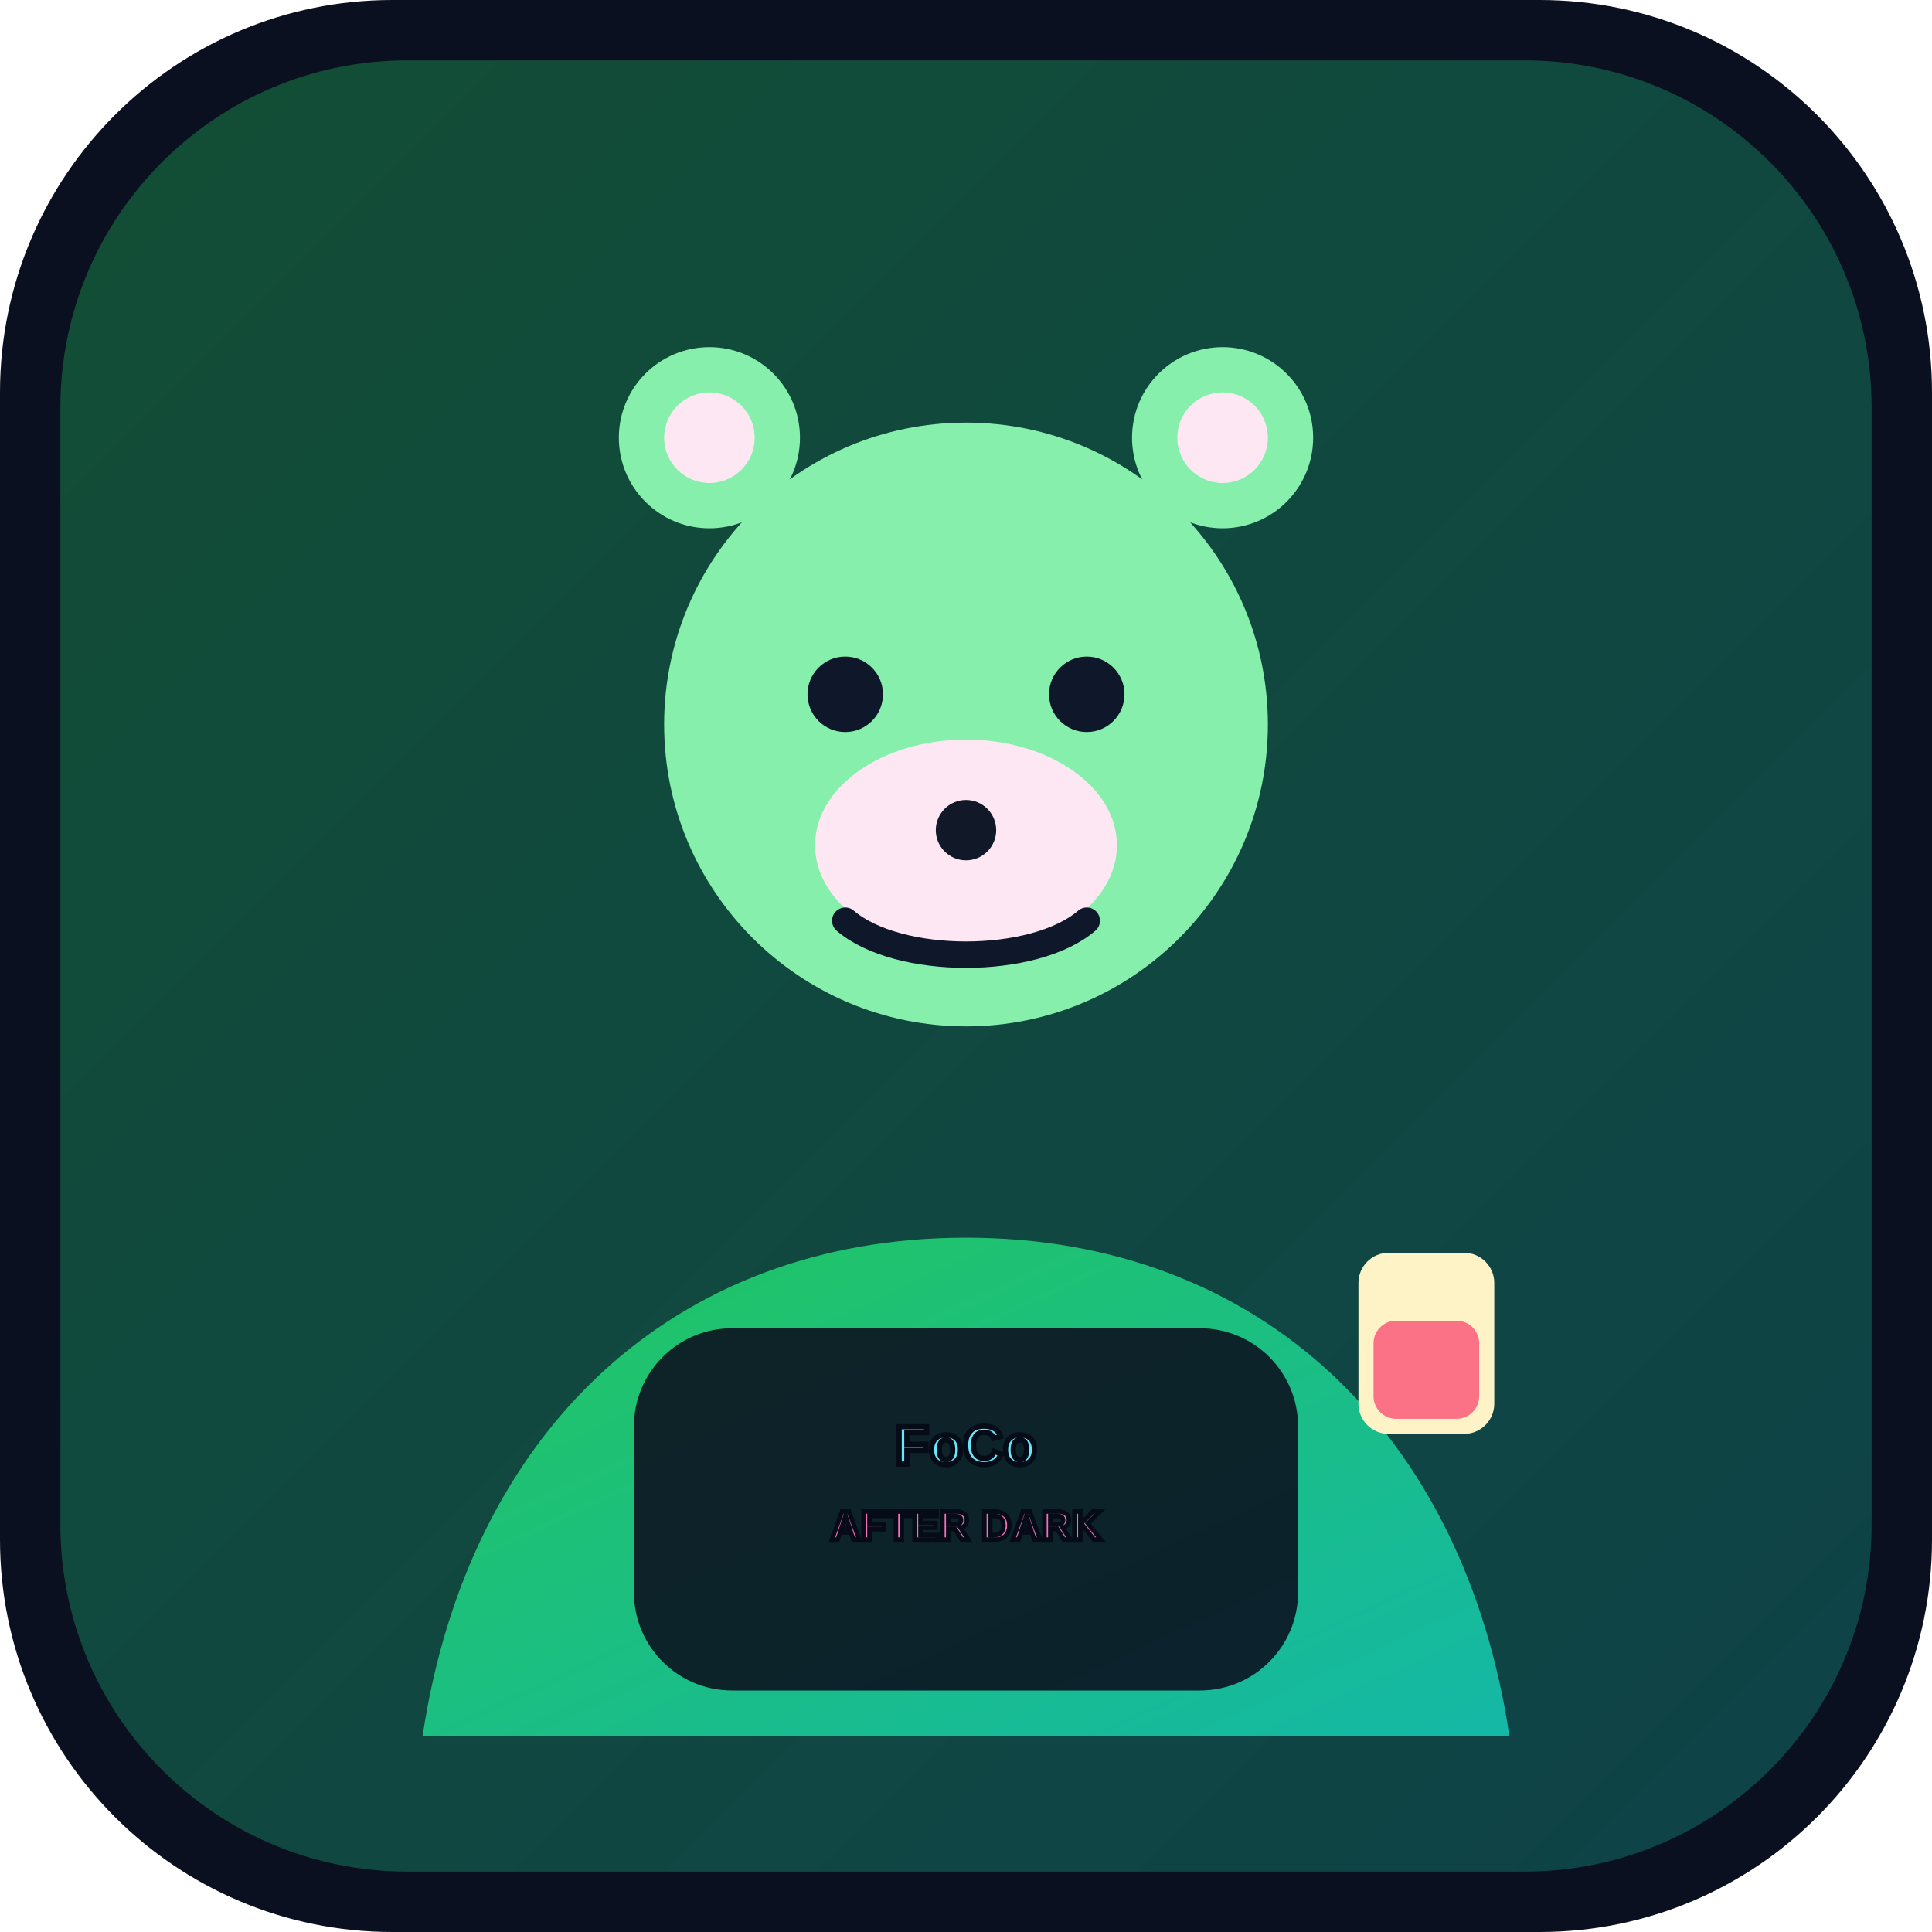
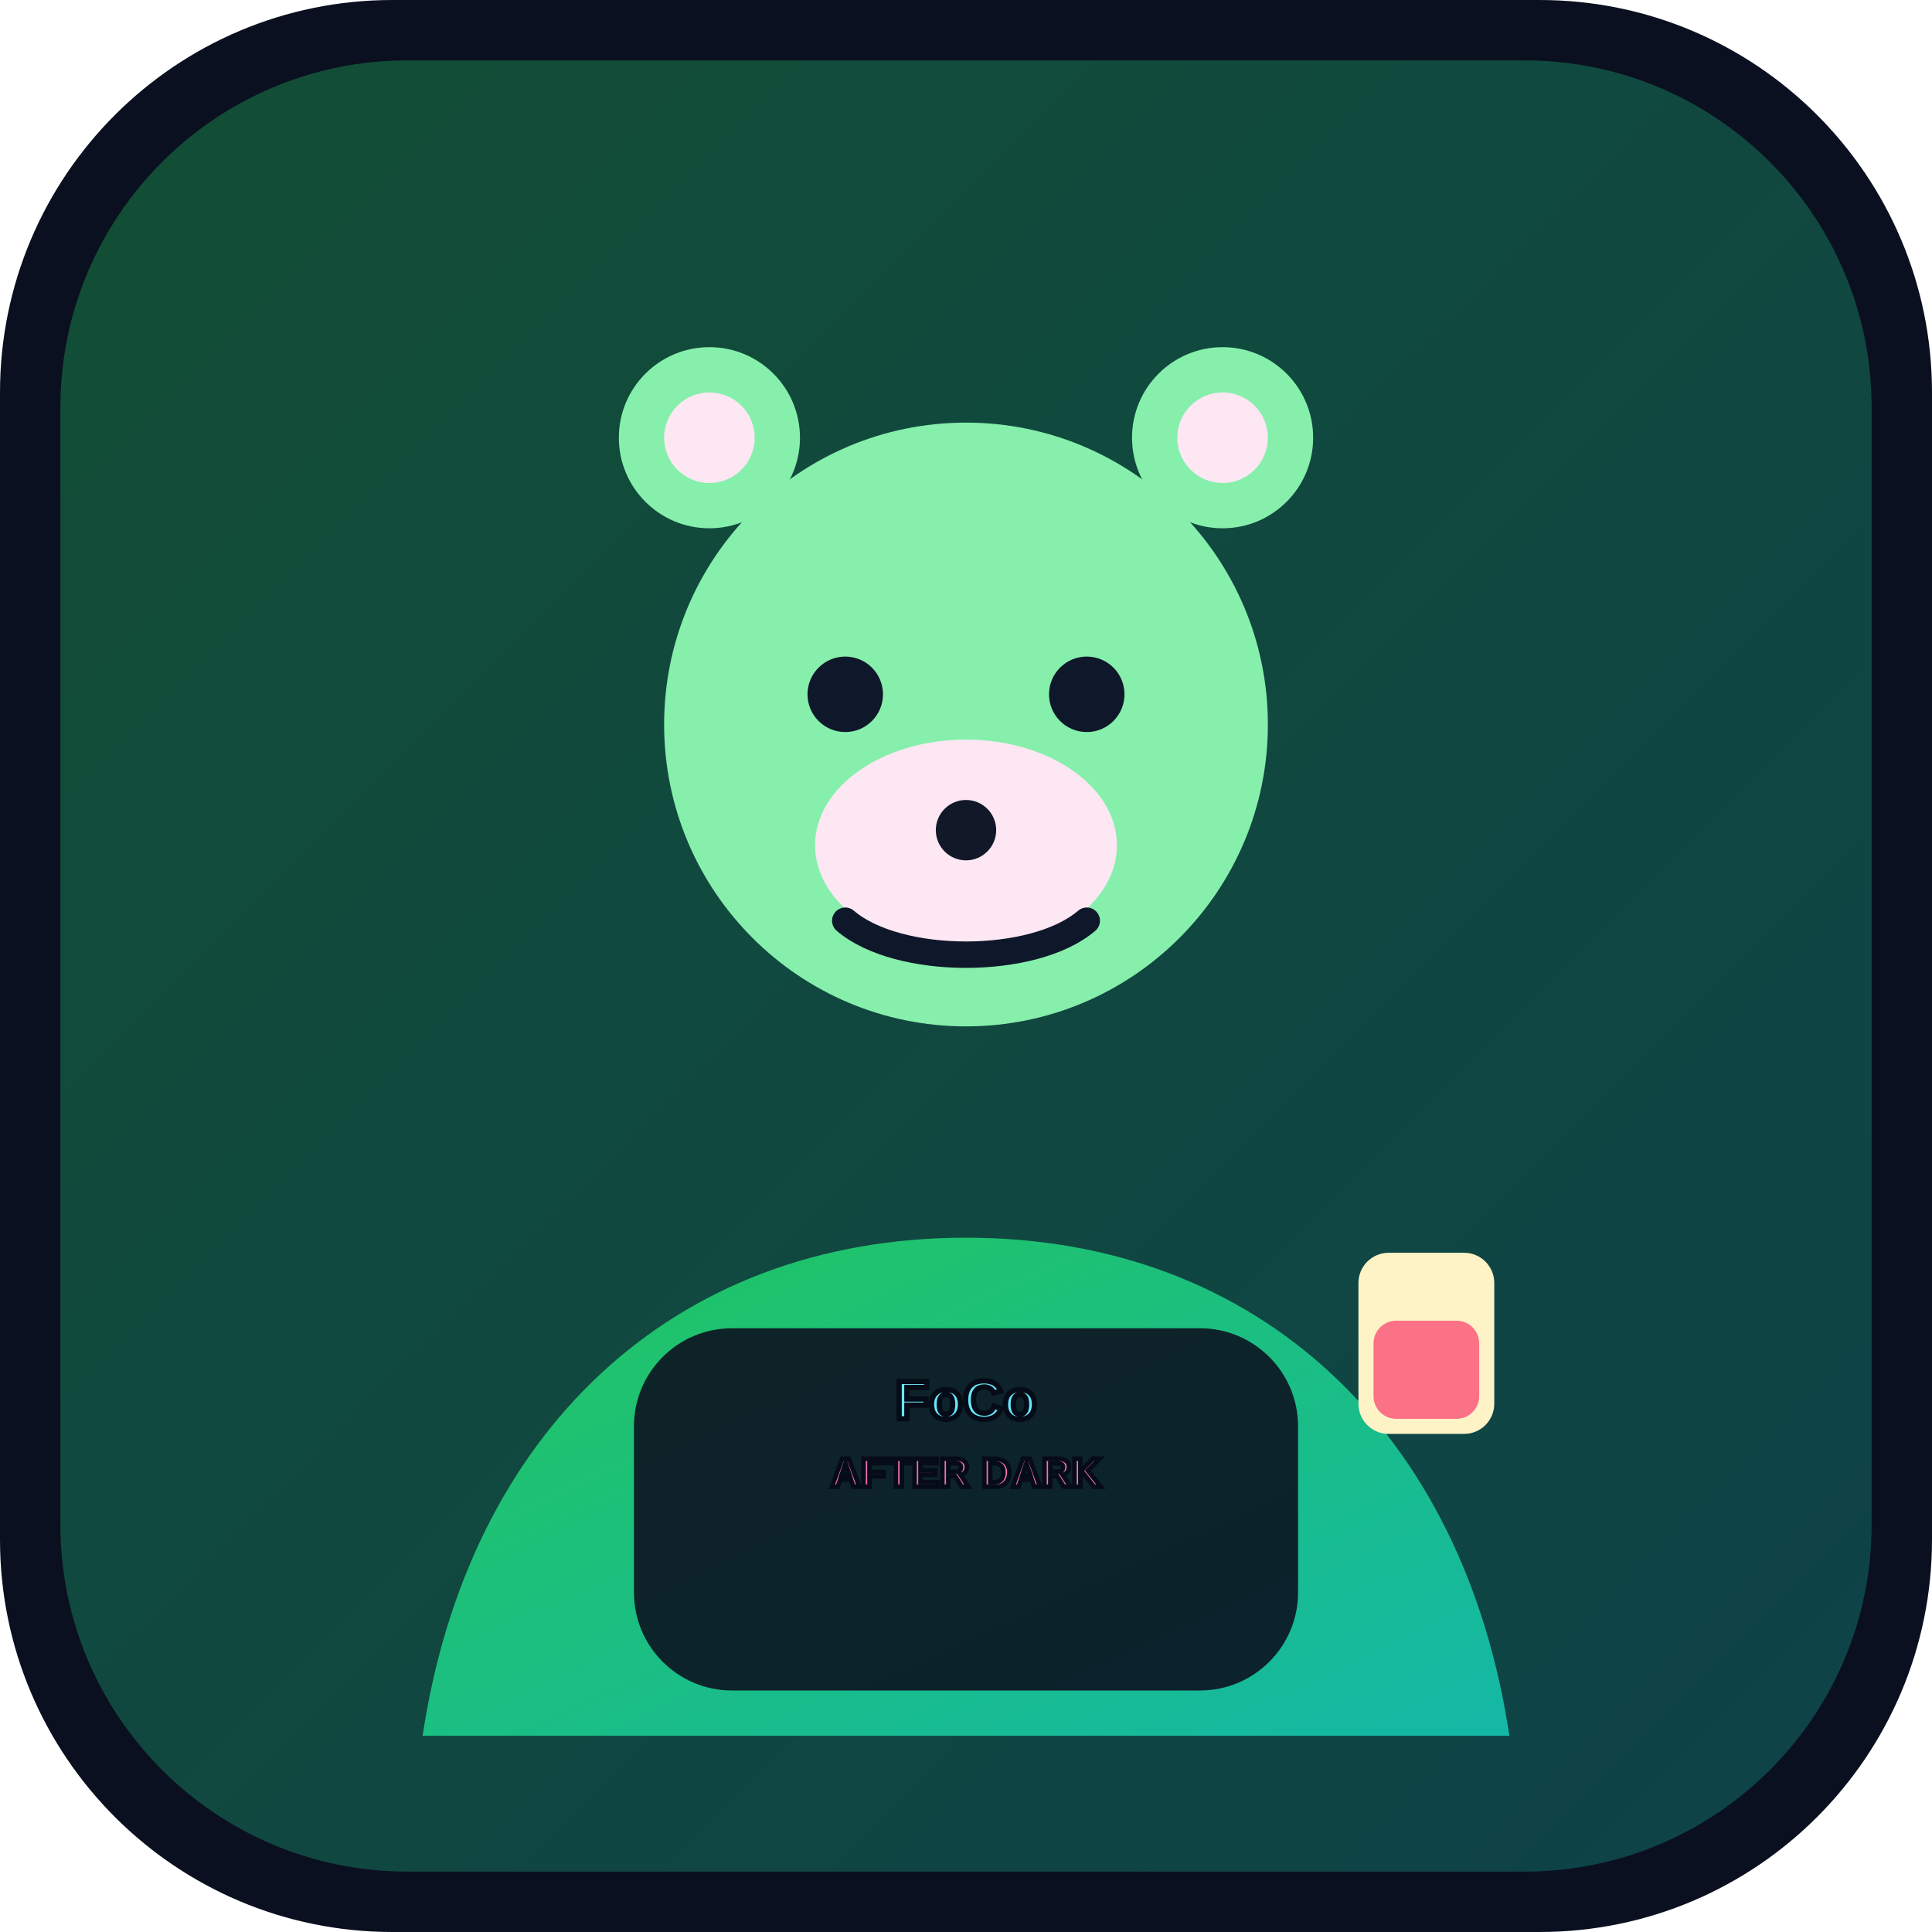
<svg xmlns="http://www.w3.org/2000/svg" viewBox="0 0 256 256" role="img" aria-label="Neon Newt">
  <defs>
    <linearGradient id="bg" x1="0" y1="0" x2="1" y2="1">
      <stop offset="0%" stop-color="#22c55e" stop-opacity="0.34" />
      <stop offset="100%" stop-color="#14b8a6" stop-opacity="0.30" />
    </linearGradient>
    <linearGradient id="shirt" x1="0" y1="0" x2="1" y2="1">
      <stop offset="0%" stop-color="#22c55e" />
      <stop offset="100%" stop-color="#14b8a6" />
    </linearGradient>
  </defs>
  <rect width="256" height="256" rx="52" fill="#0b1020" />
  <rect x="8" y="8" width="240" height="240" rx="46" fill="url(#bg)" />
  <circle cx="94" cy="58" r="12" fill="#86efac" />
  <circle cx="162" cy="58" r="12" fill="#86efac" />
  <circle cx="94" cy="58" r="6" fill="#fce7f3" />
  <circle cx="162" cy="58" r="6" fill="#fce7f3" />
  <circle cx="128" cy="96" r="40" fill="#86efac" />
  <ellipse cx="128" cy="112" rx="20" ry="14" fill="#fce7f3" />
  <circle cx="112" cy="92" r="5" fill="#0f172a" />
  <circle cx="144" cy="92" r="5" fill="#0f172a" />
  <circle cx="128" cy="110" r="4" fill="#111827" />
  <path d="M112 122c7 6 25 6 32 0" fill="none" stroke="#0f172a" stroke-width="3.5" stroke-linecap="round" />
  <path d="M56 230c6-40 33-66 72-66s66 26 72 66" fill="url(#shirt)" />
  <rect x="84" y="176" width="88" height="48" rx="13" fill="#0b1220" opacity="0.9" />
-   <text x="128" y="194" text-anchor="middle" font-family="Arial, sans-serif" font-size="7.2" font-weight="700" fill="#67e8f9" stroke="#060b18" stroke-width="0.7" letter-spacing="0.10">FoCo</text>
-   <text x="128" y="204" text-anchor="middle" font-family="Arial, sans-serif" font-size="5.4" font-weight="700" fill="#f472b6" stroke="#060b18" stroke-width="0.6" letter-spacing="0.08">AFTER DARK</text>
+   <text x="128" y="188" text-anchor="middle" font-family="Arial, sans-serif" font-size="7.2" font-weight="700" fill="#67e8f9" stroke="#060b18" stroke-width="0.7" letter-spacing="0.10">FoCo</text>
+   <text x="128" y="197" text-anchor="middle" font-family="Arial, sans-serif" font-size="5.4" font-weight="700" fill="#f472b6" stroke="#060b18" stroke-width="0.6" letter-spacing="0.08">AFTER DARK</text>
  <rect x="180" y="166" width="18" height="24" rx="4" fill="#fef3c7" />
  <rect x="182" y="175" width="14" height="13" rx="3" fill="#fb7185" />
</svg>
